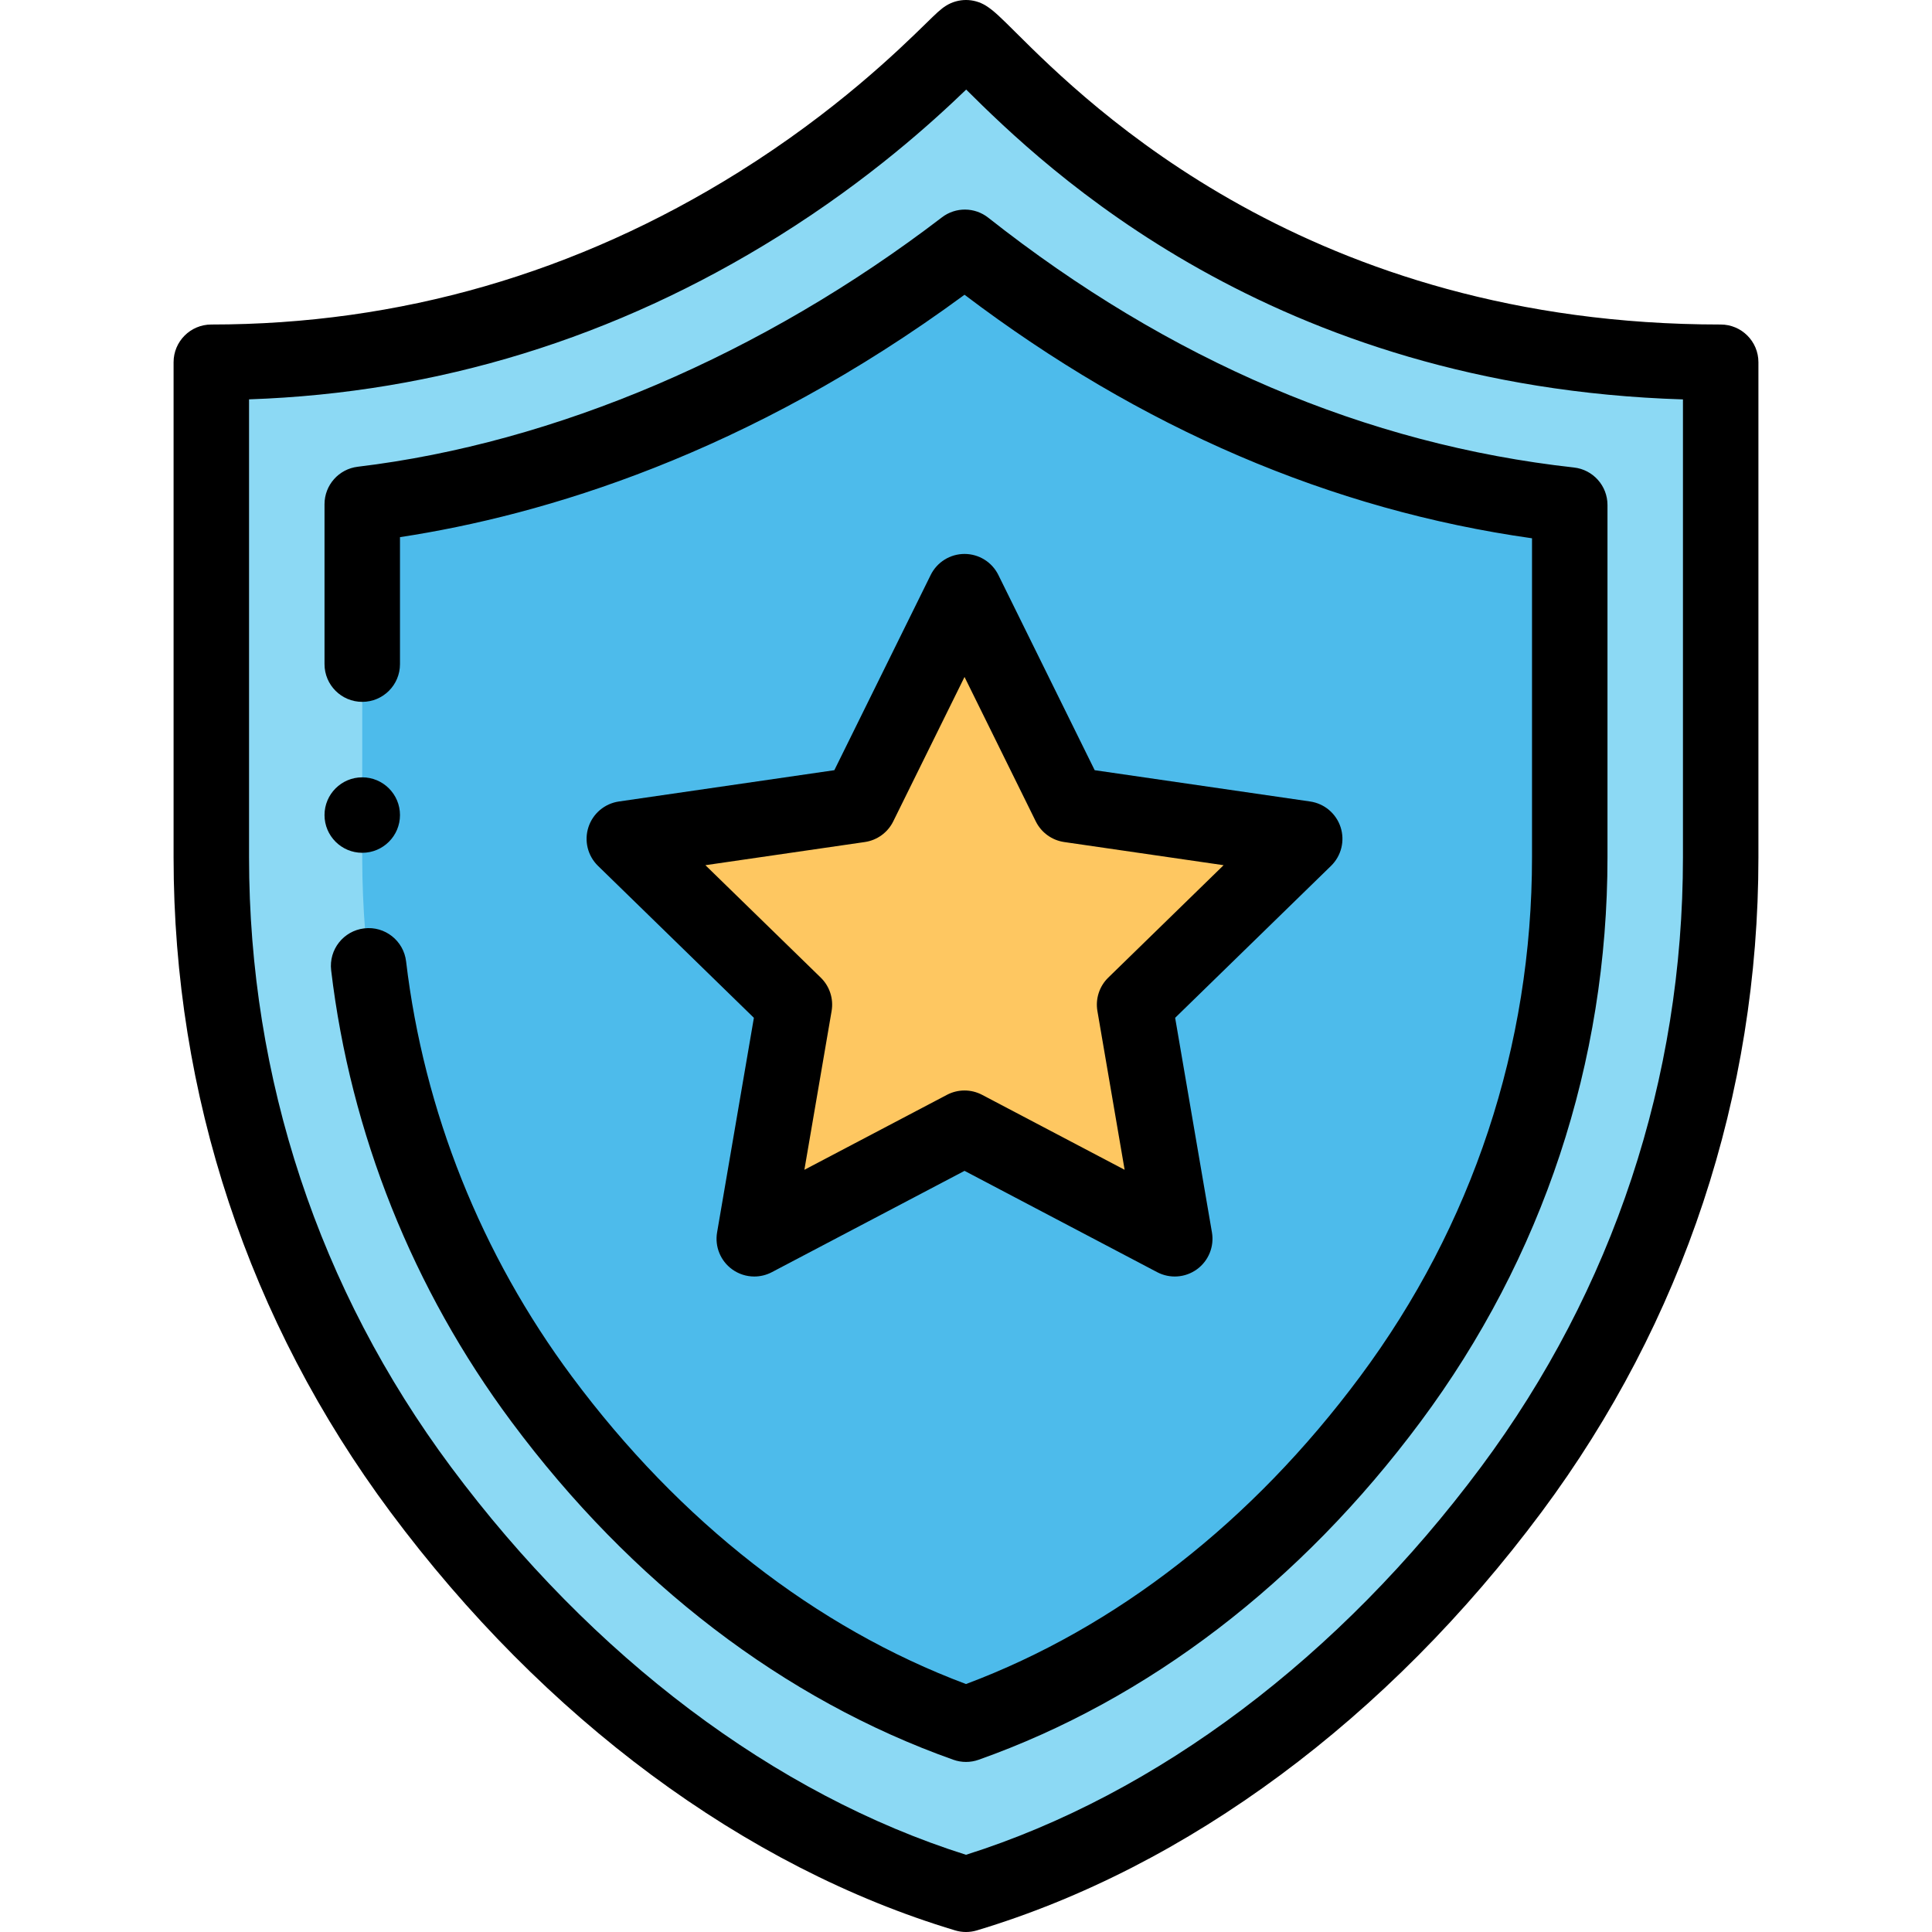
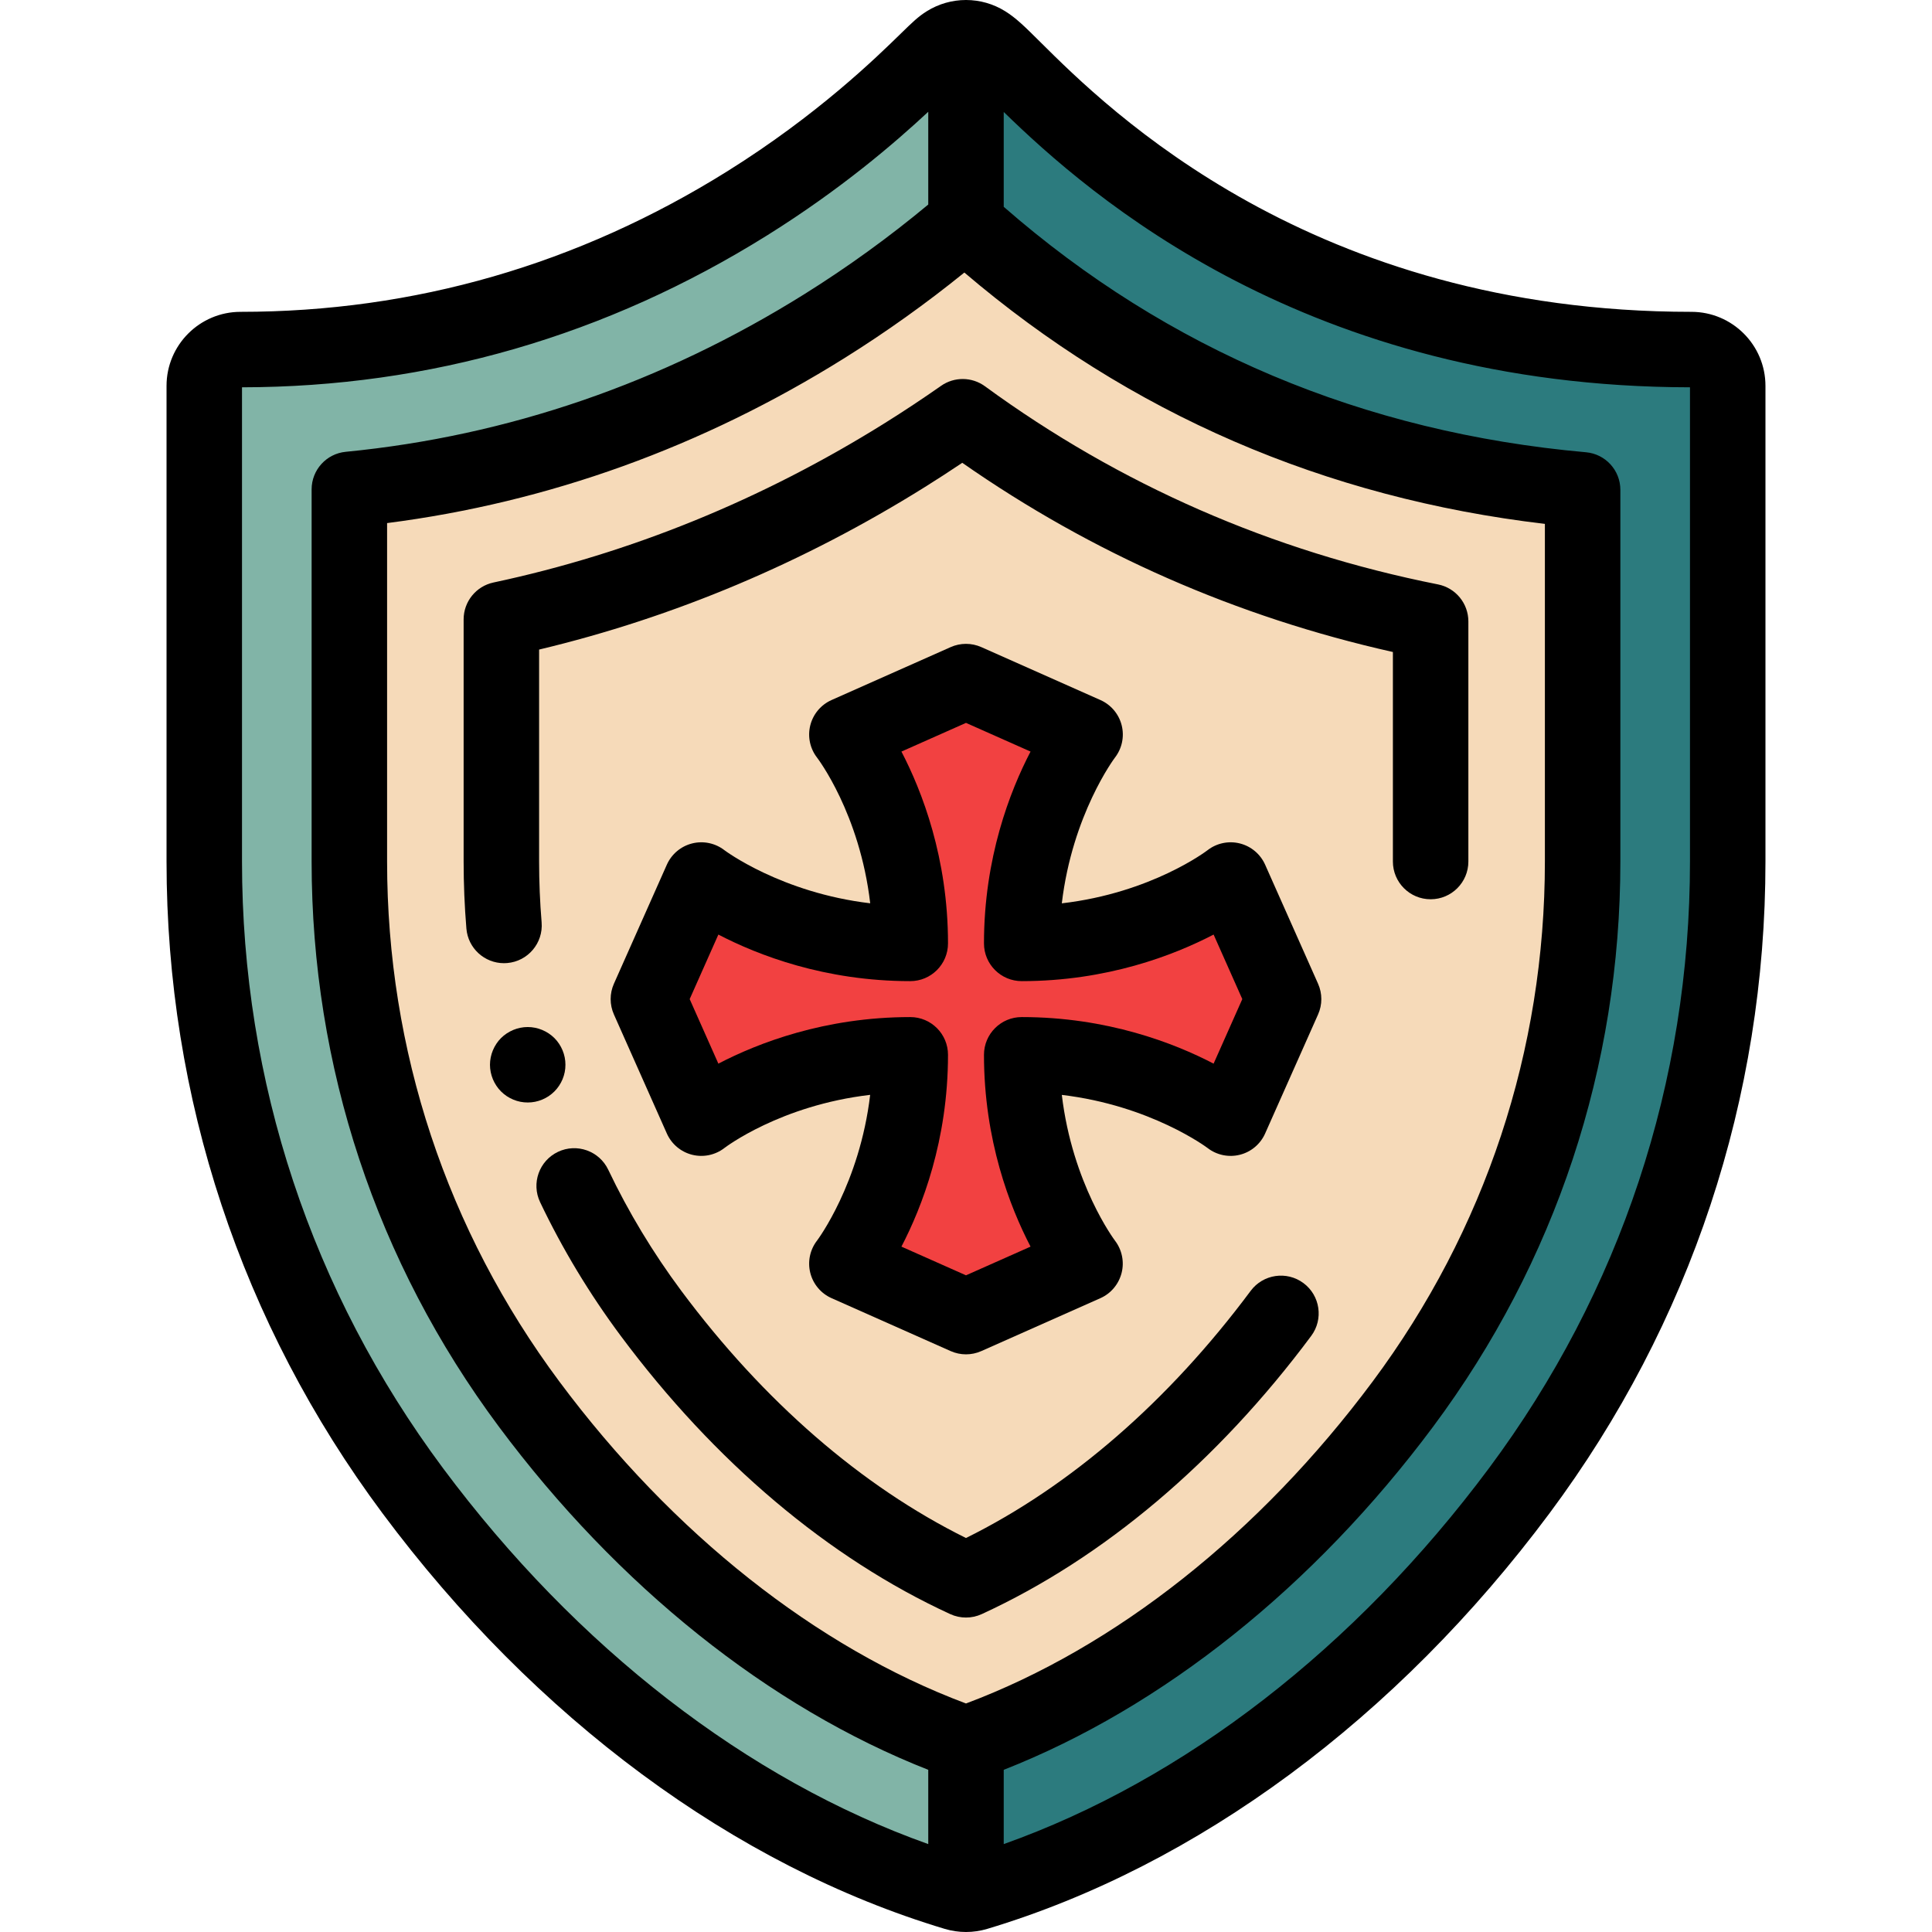
- <svg xmlns="http://www.w3.org/2000/svg" version="1.1" id="Capa_1" x="0px" y="0px" viewBox="0 0 512 512" style="enable-background:new 0 0 512 512;" xml:space="preserve">
-   <path style="fill:#8CD9F4;" d="M456,96v131.19c0,61.97-20.32,120.27-55.48,167.53C365.35,441.98,315.35,484.19,256,502  c-59.35-17.81-109.35-60.02-144.52-107.28C76.32,347.46,56,289.16,56,227.19V96c62.45,0,111.28-20.78,145.08-41.91  C234.88,32.95,253.66,11.45,256,10C264.23,15.1,325.47,96,456,96z" />
-   <path style="fill:#4DBBEB;" d="M412.862,266.248c-6.14,37.747-21.203,73.351-44.442,104.572c-28.7,38.6-67.38,70.15-112.42,86.11  c-45.04-15.96-83.72-47.51-112.41-86.09c-31.037-41.701-47.489-91.197-47.593-143.165C96,200.106,96,176,96,176v-42.38  c47.31-5.67,104.38-25.74,159.7-68.08c46.61,36.78,100.32,61.65,160.3,68.29v93.36C416,240.398,414.944,253.446,412.862,266.248z" />
-   <polygon style="fill:#FEC761;" points="345.76,222.3 300.68,266.24 311.32,328.29 289.76,316.95 255.61,298.99 199.89,328.29   210.53,266.24 165.45,222.3 227.75,213.25 255.61,156.8 283.46,213.25 " />
-   <path d="M96,226c5.52,0,10-4.48,10-10s-4.48-10-10-10s-10,4.48-10,10S90.48,226,96,226z" />
-   <path d="M456,86C347.028,86,288.467,27.77,269.223,8.635c-3.917-3.896-5.884-5.851-7.956-7.135c-3.228-2-7.309-2-10.536,0  c-1.425,0.883-2.573,2.004-5.346,4.714c-7.125,6.96-23.809,23.261-49.607,39.396C152.909,72.411,105.88,86,56,86  c-5.523,0-10,4.477-10,10v131.19c0,62.98,19.868,122.975,57.458,173.5c40.764,54.777,93.917,94.157,149.668,110.888  c0.937,0.281,1.906,0.422,2.874,0.422s1.937-0.141,2.874-0.422c55.751-16.73,108.904-56.111,149.669-110.889  C446.132,350.165,466,290.17,466,227.19V96C466,90.477,461.523,86,456,86z M446,227.19c0,58.646-18.501,114.514-53.502,161.56  C354.992,439.148,306.62,475.548,256,491.537c-50.62-15.989-98.992-52.389-136.497-102.786C84.501,341.704,66,285.836,66,227.19  V105.83c49.975-1.707,97.155-16.238,140.383-43.262c24.182-15.125,40.808-30.308,49.666-38.83  c20.972,20.83,80.789,78.74,189.951,82.108V227.19z" />
-   <path d="M249.623,57.599c-47.491,36.347-102.471,59.819-154.813,66.092c-5.027,0.603-8.81,4.867-8.81,9.929V176  c0,5.523,4.477,10,10,10s10-4.477,10-10v-33.65c38.045-5.792,92.067-21.909,149.609-64.239  c46.666,35.36,97.186,57.038,150.391,64.54v84.54c0,49.977-15.769,97.578-45.605,137.663  c-28.574,38.431-64.609,66.524-104.395,81.434c-39.784-14.909-75.815-42.995-104.388-81.418  c-24.073-32.345-39.285-70.412-43.992-110.087c-0.65-5.484-5.621-9.412-11.108-8.752c-5.484,0.65-9.403,5.624-8.752,11.108  c5.118,43.144,21.65,84.525,47.806,119.669c31.744,42.688,72.235,73.653,117.095,89.549c1.08,0.383,2.21,0.574,3.34,0.574  s2.26-0.191,3.34-0.574c44.863-15.897,85.357-46.87,117.102-89.565C408.863,333.232,426,281.501,426,227.19v-93.36  c0-5.097-3.833-9.378-8.899-9.939c-55.041-6.093-107.259-28.366-155.206-66.201C258.305,54.857,253.253,54.82,249.623,57.599z" />
-   <path d="M355.271,219.209c-1.177-3.62-4.306-6.259-8.073-6.806l-57.096-8.294l-25.524-51.734c-1.684-3.414-5.161-5.575-8.967-5.576  l0,0c-3.806,0-7.283,2.161-8.967,5.574l-25.533,51.736l-57.097,8.294c-3.767,0.547-6.896,3.186-8.073,6.806  c-1.176,3.62-0.195,7.594,2.531,10.251l41.315,40.271l-9.751,56.868c-0.644,3.751,0.899,7.543,3.979,9.78  c1.742,1.266,3.805,1.91,5.878,1.91c1.592,0,3.19-0.379,4.653-1.149l51.065-26.853l51.055,26.852  c3.37,1.771,7.453,1.478,10.532-0.76c3.08-2.237,4.623-6.029,3.979-9.781l-9.751-56.868l41.315-40.271  C355.466,226.804,356.447,222.83,355.271,219.209z M293.7,259.079c-2.357,2.297-3.433,5.607-2.876,8.851l7.214,42.076  l-37.774-19.866c-2.914-1.532-6.395-1.532-9.309,0l-37.785,19.869l7.215-42.078c0.557-3.244-0.519-6.554-2.876-8.851l-30.569-29.796  l42.247-6.137c3.257-0.473,6.073-2.519,7.53-5.47l18.891-38.277l18.884,38.276c1.456,2.952,4.272,4.999,7.53,5.472l42.247,6.137  L293.7,259.079z" />
+ <svg xmlns="http://www.w3.org/2000/svg" version="1.1" id="Capa_1" x="0px" y="0px" viewBox="0 0 511.999 511.999" style="enable-background:new 0 0 511.999 511.999;" xml:space="preserve">
+   <path style="fill:#2C7B7E;" d="M255.997,462.077V502c0.931,0,1.862-0.136,2.763-0.406c53.591-16.077,104.685-53.919,143.87-106.557  c36.133-48.551,55.231-106.202,55.231-166.722V102.25c0-5.307-4.304-9.609-9.613-9.609c-104.75,0-161.042-55.955-179.541-74.343  c-3.765-3.744-5.656-5.622-7.648-6.856c-1.55-0.961-3.306-1.442-5.062-1.442v49.305" />
+   <path style="fill:#81B4A7;" d="M255.734,59.068c0.087,0.079,0.175,0.158,0.263,0.237V10c-1.757,0-3.514,0.48-5.065,1.441  c-1.37,0.849-2.473,1.926-5.139,4.53c-6.849,6.688-22.886,22.352-47.685,37.857C156.9,79.582,111.693,92.64,63.745,92.64  c-5.309,0-9.613,4.302-9.613,9.609v126.066c0,60.52,19.098,118.171,55.232,166.723c39.185,52.637,90.278,90.48,143.869,106.557  c0.901,0.27,1.832,0.406,2.763,0.406v-39.923h-0.001" />
+   <path style="fill:#F6DAB9;" d="M255.996,462.077c-42.729-15.044-83.575-46.719-115.785-89.987  c-31.158-41.865-47.628-91.583-47.628-143.775v-98.627c44.588-4.343,86.828-18.843,125.908-43.268  c15.466-9.669,27.892-19.338,37.243-27.352c27.051,24.435,79.859,63.275,163.676,70.745v98.502c0,52.192-16.47,101.91-47.63,143.778  C339.577,415.356,298.737,447.027,255.996,462.077z" />
+   <path d="M448.25,82.641c-100.627,0-154.717-53.767-172.49-71.435c-4.169-4.144-6.465-6.427-9.432-8.265  c-3.103-1.922-6.672-2.939-10.321-2.941h-0.012c-3.653,0-7.226,1.018-10.327,2.94c-2.31,1.431-3.927,3.01-6.868,5.884  c-6.618,6.463-22.116,21.598-45.99,36.524C153.214,70.094,109.792,82.64,63.746,82.64c-10.814,0-19.612,8.797-19.612,19.609v126.065  c0,62.687,19.783,122.403,57.211,172.694c40.459,54.35,93.382,93.473,149.021,110.165c1.831,0.548,3.726,0.826,5.633,0.826  c1.907,0,3.802-0.278,5.636-0.828c55.636-16.69,108.559-55.813,149.02-110.165c37.427-50.289,57.209-110.005,57.209-172.692V102.25  C467.862,91.438,459.064,82.641,448.25,82.641z M255.996,451.438c-39.605-14.832-77.756-45.009-107.762-85.318  c-29.865-40.127-45.651-87.779-45.651-137.804v-89.693c42.801-5.488,83.533-20.176,121.209-43.723  c11.024-6.892,21.681-14.499,31.773-22.675c43.822,37.367,95.496,59.741,153.846,66.608v89.483  c0,50.025-15.786,97.678-45.652,137.807C333.754,406.428,295.603,436.604,255.996,451.438z M117.388,389.068  c-34.84-46.813-53.255-102.4-53.255-160.752V102.64c49.709-0.069,96.563-13.638,139.277-40.333  c19.502-12.193,33.75-24.454,42.587-32.685v24.581c-10.345,8.61-21.364,16.584-32.806,23.737  c-37.672,23.544-78.576,37.606-121.578,41.794c-5.123,0.5-9.03,4.806-9.03,9.953v98.627c0,54.36,17.153,106.141,49.607,149.746  c31.531,42.357,71.718,74.423,113.807,90.96v19.681C198.149,471.694,152.809,436.65,117.388,389.068z M447.862,228.315  c0,58.353-18.415,113.939-53.253,160.75c-35.425,47.587-80.763,82.631-128.611,99.637V469.02  c42.09-16.539,82.276-48.603,113.806-90.956c32.454-43.607,49.608-95.389,49.608-149.749v-98.502c0-5.179-3.954-9.501-9.112-9.96  c-59.008-5.259-110.895-27.137-154.302-65.045V29.671c22.822,22.244,80.434,72.843,181.864,72.969V228.315z" />
+   <path d="M255.995,428.666c-1.426,0-2.851-0.305-4.176-0.914c-32.248-14.821-62.44-40.317-87.313-73.73  c-8.285-11.131-15.476-23.055-21.374-35.44c-2.375-4.986-0.258-10.954,4.729-13.328c4.985-2.374,10.953-0.258,13.328,4.729  c5.339,11.211,11.854,22.01,19.361,32.098c21.783,29.264,47.789,51.826,75.445,65.507c27.659-13.682,53.665-36.242,75.446-65.501  c3.298-4.43,9.561-5.349,13.993-2.05c4.43,3.298,5.348,9.563,2.05,13.993c-24.869,33.408-55.062,58.901-87.313,73.724  C258.846,428.361,257.421,428.666,255.995,428.666z" />
+   <path d="M133.554,255.254c-5.147,0-9.52-3.95-9.954-9.172c-0.487-5.864-0.734-11.842-0.734-17.767v-64.167  c0-4.721,3.301-8.798,7.918-9.781c36.334-7.735,71.245-21.961,103.762-42.284c4.997-3.124,9.991-6.432,14.843-9.831  c3.504-2.455,8.185-2.409,11.64,0.117c35.71,26.104,76.102,43.769,120.051,52.504c4.68,0.93,8.051,5.037,8.051,9.808v63.633  c0,5.523-4.478,10-10,10s-10-4.477-10-10v-55.527c-41.385-9.28-79.704-26.116-114.119-50.139c-3.263,2.191-6.563,4.331-9.864,6.395  c-32.136,20.084-66.508,34.564-102.28,43.099v56.173c0,5.374,0.224,10.794,0.666,16.11c0.457,5.504-3.634,10.336-9.138,10.794  C134.112,255.243,133.832,255.254,133.554,255.254z" />
+   <path d="M139.856,292.17c-0.659,0-1.31-0.06-1.96-0.19c-0.64-0.13-1.27-0.32-1.869-0.57c-0.601-0.25-1.181-0.56-1.73-0.92  c-0.54-0.37-1.06-0.78-1.52-1.25c-0.461-0.46-0.881-0.97-1.24-1.52c-0.36-0.54-0.67-1.12-0.92-1.72c-0.25-0.61-0.44-1.23-0.57-1.87  c-0.13-0.65-0.2-1.3-0.2-1.96c0-0.65,0.07-1.31,0.2-1.95c0.13-0.64,0.32-1.27,0.57-1.87s0.56-1.19,0.92-1.73  c0.359-0.55,0.779-1.06,1.24-1.52c0.46-0.46,0.979-0.88,1.52-1.24c0.55-0.36,1.13-0.67,1.73-0.92c0.6-0.25,1.229-0.44,1.869-0.57  c1.29-0.26,2.62-0.26,3.91,0c0.641,0.13,1.271,0.32,1.87,0.57c0.601,0.25,1.18,0.56,1.73,0.92c0.54,0.36,1.05,0.78,1.52,1.24  c0.46,0.46,0.88,0.97,1.24,1.52c0.36,0.54,0.67,1.13,0.92,1.73s0.44,1.23,0.57,1.87c0.13,0.64,0.189,1.3,0.189,1.95  c0,0.66-0.06,1.31-0.189,1.96c-0.13,0.64-0.32,1.26-0.57,1.87c-0.25,0.6-0.56,1.18-0.92,1.72c-0.36,0.55-0.78,1.06-1.24,1.52  c-0.47,0.47-0.979,0.88-1.52,1.25c-0.551,0.36-1.13,0.67-1.73,0.92c-0.6,0.25-1.229,0.44-1.87,0.57  C141.157,292.11,140.507,292.17,139.856,292.17z" />
+   <path style="fill:#F24141;" d="M241.23,279.534c0,33.748-16.797,55.354-16.797,55.354l31.564,14.026l31.564-14.026  c0,0-16.797-21.607-16.797-55.354c33.759,0,55.372,16.791,55.372,16.791l14.03-31.553l-14.03-31.553  c0,0-21.614,16.791-55.372,16.791c0-33.747,16.797-55.354,16.797-55.354l-31.564-14.027l-31.564,14.026  c0,0,16.797,21.607,16.797,55.354c-33.759,0-55.372-16.791-55.372-16.791l-14.03,31.553l14.03,31.553  C185.857,296.325,207.471,279.534,241.23,279.534z" />
+   <path d="M255.997,358.914c-1.384,0-2.769-0.287-4.061-0.862l-31.563-14.026c-2.811-1.249-4.89-3.721-5.639-6.704  c-0.749-2.982-0.083-6.144,1.804-8.572c0.104-0.138,11.272-15.042,14.064-38.603c-23.791,2.768-38.444,13.944-38.61,14.073  c-2.429,1.886-5.589,2.55-8.569,1.802c-2.982-0.749-5.454-2.827-6.703-5.636l-14.03-31.553c-1.149-2.586-1.149-5.54,0-8.126  l14.03-31.553c1.249-2.809,3.721-4.888,6.703-5.636c2.979-0.747,6.142-0.083,8.569,1.802c0.138,0.104,15.049,11.271,38.622,14.062  c-2.77-23.778-13.947-38.425-14.076-38.59c-1.887-2.428-2.553-5.589-1.804-8.572s2.828-5.455,5.639-6.704l31.563-14.026  c2.584-1.149,5.537-1.149,8.121,0l31.563,14.026c2.811,1.249,4.89,3.721,5.639,6.704s0.083,6.144-1.804,8.572  c-0.105,0.138-11.272,15.042-14.064,38.602c23.791-2.768,38.444-13.944,38.61-14.073c2.428-1.887,5.591-2.549,8.569-1.802  c2.982,0.749,5.454,2.827,6.703,5.636l14.03,31.553c1.149,2.586,1.149,5.54,0,8.126l-14.03,31.553  c-1.249,2.809-3.721,4.888-6.703,5.636c-2.979,0.747-6.142,0.084-8.569-1.802c-0.138-0.104-15.045-11.267-38.608-14.06  c2.794,23.555,13.961,38.456,14.09,38.625c1.855,2.432,2.509,5.599,1.751,8.562c-0.759,2.964-2.817,5.436-5.613,6.678  l-31.563,14.026C258.767,358.627,257.382,358.914,255.997,358.914z M238.887,330.368l17.11,7.603l17.11-7.603  c-5.464-10.491-12.343-28.195-12.343-50.834c0-5.523,4.478-10,10-10c22.65,0,40.361,6.879,50.854,12.341l7.604-17.104l-7.604-17.104  c-10.492,5.462-28.203,12.341-50.854,12.341c-5.522,0-10-4.477-10-10c0-22.64,6.879-40.344,12.342-50.834l-17.109-7.602  l-17.109,7.603c5.463,10.49,12.342,28.194,12.342,50.834c0,5.523-4.478,10-10,10c-22.65,0-40.361-6.879-50.854-12.341l-7.604,17.104  l7.604,17.104c10.492-5.462,28.203-12.341,50.854-12.341c5.522,0,10,4.477,10,10C251.229,302.173,244.351,319.877,238.887,330.368z" />
  <g>
</g>
  <g>
</g>
  <g>
</g>
  <g>
</g>
  <g>
</g>
  <g>
</g>
  <g>
</g>
  <g>
</g>
  <g>
</g>
  <g>
</g>
  <g>
</g>
  <g>
</g>
  <g>
</g>
  <g>
</g>
  <g>
</g>
</svg>
